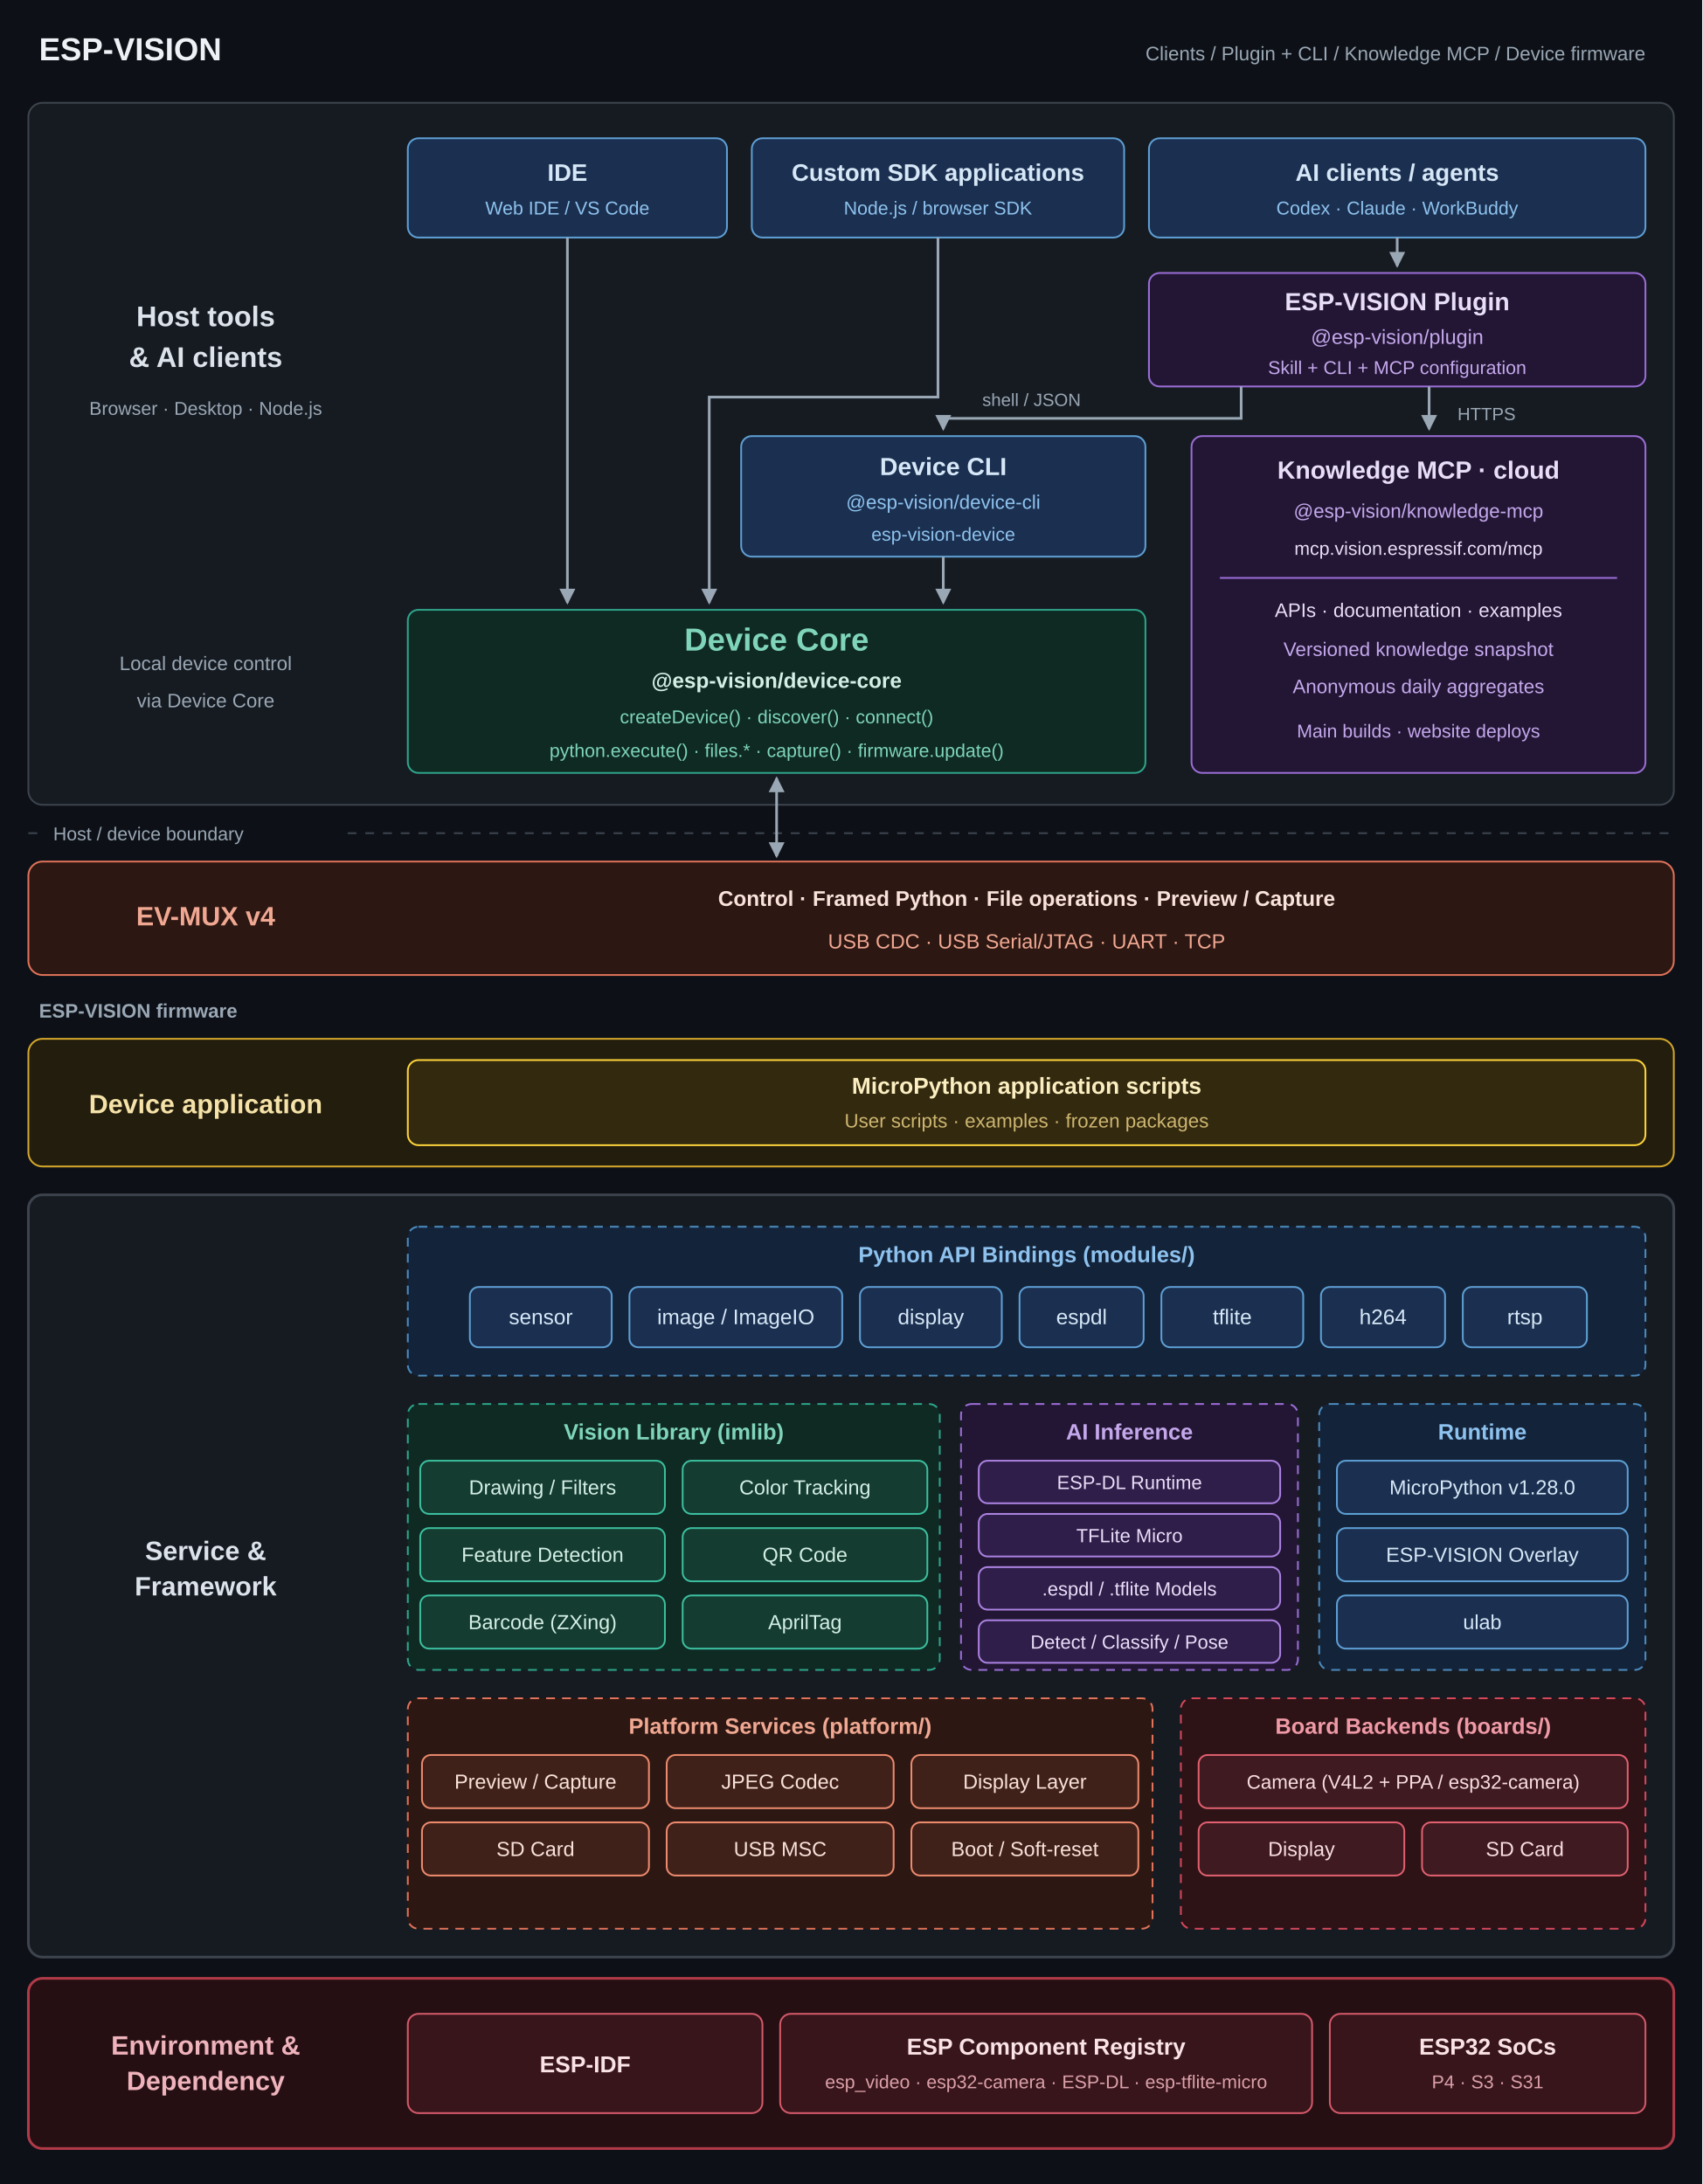
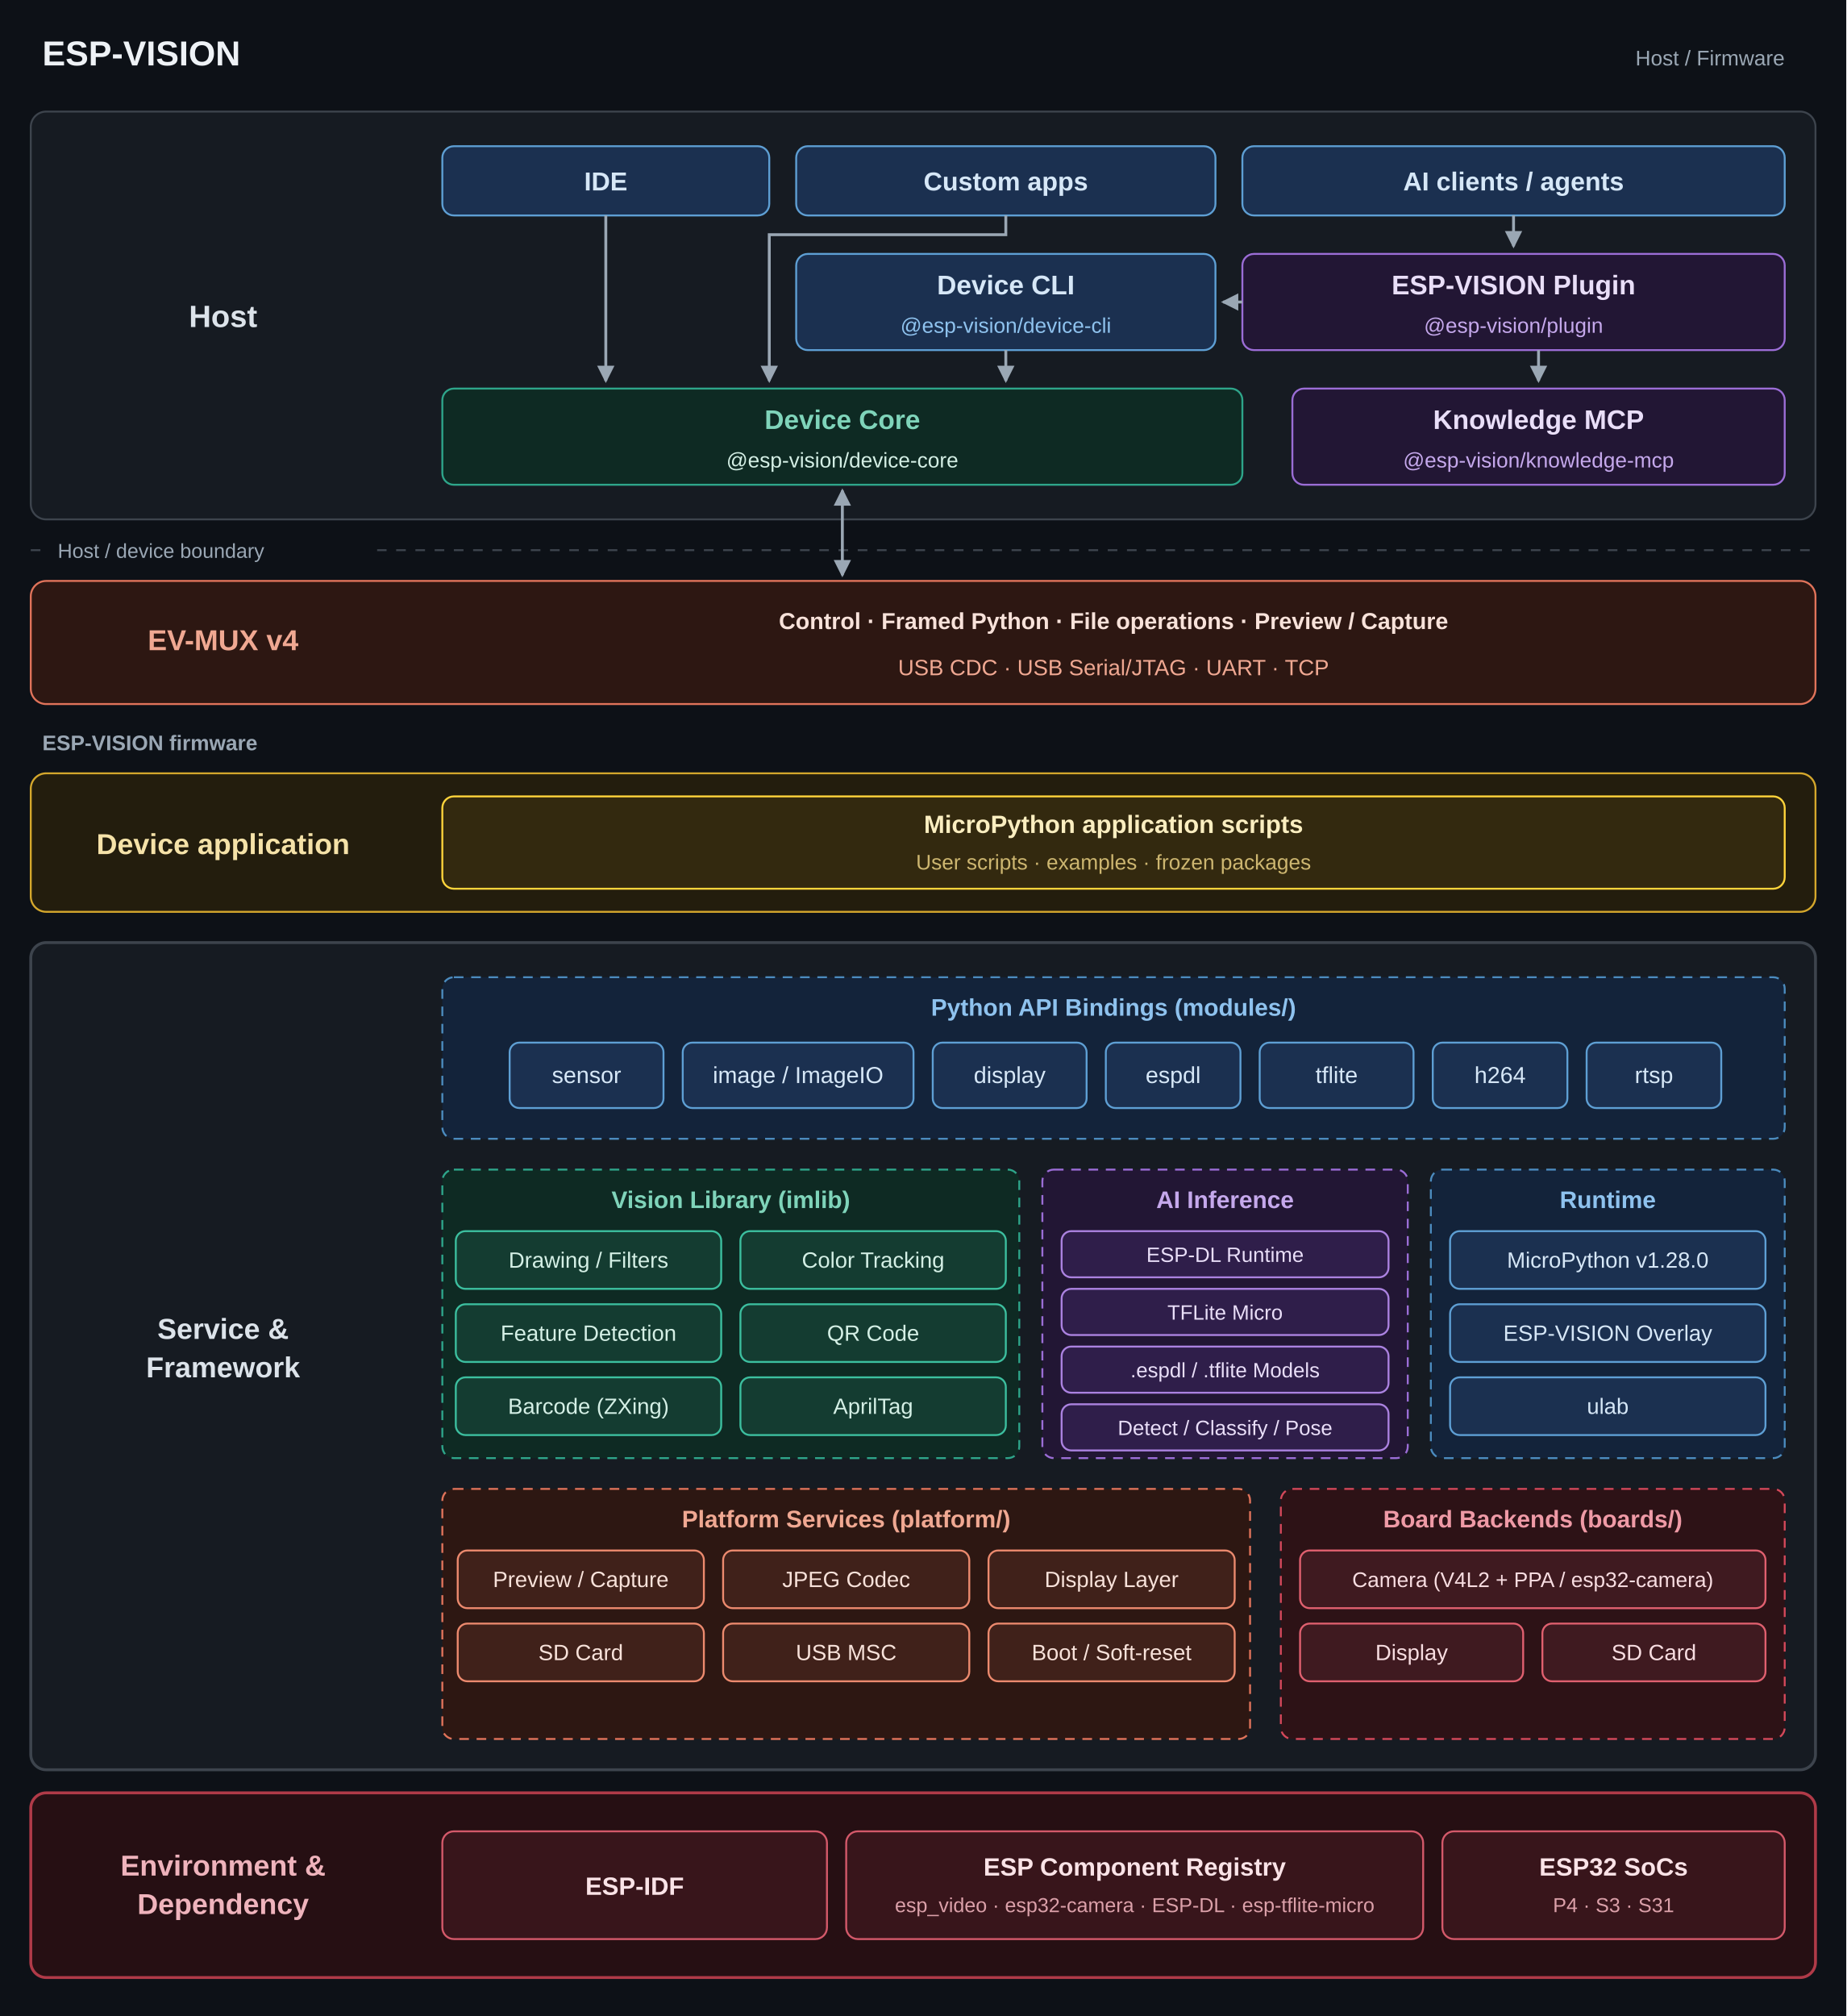
- <svg xmlns="http://www.w3.org/2000/svg" width="960" height="1232" viewBox="0 0 960 1232" font-family="'Segoe UI', 'Helvetica Neue', Arial, sans-serif" role="img" aria-labelledby="architecture-title architecture-description">
+ <svg xmlns="http://www.w3.org/2000/svg" width="960" height="1048" viewBox="0 0 960 1048" font-family="'Segoe UI', 'Helvetica Neue', Arial, sans-serif" role="img" aria-labelledby="architecture-title architecture-description">
  <defs>
    <marker id="arrowhead" viewBox="0 0 8 8" refX="7" refY="4" markerWidth="6" markerHeight="6" orient="auto-start-reverse">
      <path d="M 0 0 L 8 4 L 0 8 Z" fill="#9aa7b4" />
    </marker>
  </defs>
-   <rect x="0" y="0" width="960" height="1232" rx="0" fill="#0d1117" stroke="none" />
+   <rect x="0" y="0" width="960" height="1048" rx="0" fill="#0d1117" stroke="none" />
  <text x="22" y="34" font-size="18" fill="#eef2f6" font-weight="700" text-anchor="start">ESP-VISION</text>
-   <text x="928" y="34" font-size="11" fill="#9aa7b4" font-weight="400" text-anchor="end">Clients  /  Plugin + CLI  /  Knowledge MCP  /  Device firmware</text>
-   <rect x="16" y="58" width="928" height="396" rx="8" fill="#161b22" stroke="#3d444d" />
-   <text x="116" y="184" font-size="16" fill="#dce3ea" font-weight="700" text-anchor="middle">Host tools</text>
-   <text x="116" y="207" font-size="16" fill="#dce3ea" font-weight="700" text-anchor="middle">&amp; AI clients</text>
-   <text x="116" y="234" font-size="10.5" fill="#9aa7b4" font-weight="400" text-anchor="middle">Browser · Desktop · Node.js</text>
-   <text x="116" y="378" font-size="11" fill="#9aa7b4" font-weight="400" text-anchor="middle">Local device control</text>
-   <text x="116" y="399" font-size="11" fill="#9aa7b4" font-weight="400" text-anchor="middle">via Device Core</text>
-   <rect x="230" y="78" width="180" height="56" rx="6" fill="#1b3050" stroke="#5e9fd4" />
-   <text x="320.0" y="102" font-size="13.5" fill="#d6e7f7" font-weight="600" text-anchor="middle">IDE</text>
-   <text x="320.0" y="121" font-size="10.5" fill="#8ec2ee" font-weight="400" text-anchor="middle">Web IDE / VS Code</text>
-   <rect x="424" y="78" width="210" height="56" rx="6" fill="#1b3050" stroke="#5e9fd4" />
-   <text x="529.0" y="102" font-size="13.5" fill="#d6e7f7" font-weight="600" text-anchor="middle">Custom SDK applications</text>
-   <text x="529.0" y="121" font-size="10.5" fill="#8ec2ee" font-weight="400" text-anchor="middle">Node.js / browser SDK</text>
-   <rect x="648" y="78" width="280" height="56" rx="6" fill="#1b3050" stroke="#5e9fd4" />
-   <text x="788.0" y="102" font-size="13.5" fill="#d6e7f7" font-weight="600" text-anchor="middle">AI clients / agents</text>
-   <text x="788.0" y="121" font-size="10.5" fill="#8ec2ee" font-weight="400" text-anchor="middle">Codex · Claude · WorkBuddy</text>
-   <path d="M 320 134 V 340" fill="none" stroke="#9aa7b4" stroke-width="1.5" marker-end="url(#arrowhead)" />
-   <path d="M 529 134 V 224 H 400 V 340" fill="none" stroke="#9aa7b4" stroke-width="1.5" marker-end="url(#arrowhead)" />
-   <path d="M 788 134 V 150" fill="none" stroke="#9aa7b4" stroke-width="1.5" marker-end="url(#arrowhead)" />
-   <rect x="648" y="154" width="280" height="64" rx="6" fill="#221634" stroke="#9b6dd6" />
-   <text x="788" y="175" font-size="14" fill="#e9def8" font-weight="600" text-anchor="middle">ESP-VISION Plugin</text>
-   <text x="788" y="194" font-size="11.5" fill="#c5a8ec" font-weight="400" text-anchor="middle">@esp-vision/plugin</text>
-   <text x="788" y="211" font-size="10.5" fill="#c5a8ec" font-weight="400" text-anchor="middle">Skill + CLI + MCP configuration</text>
-   <path d="M 700 218 V 236 H 532 V 242" fill="none" stroke="#9aa7b4" stroke-width="1.5" marker-end="url(#arrowhead)" />
-   <text x="554" y="229" font-size="10" fill="#9aa7b4" font-weight="400" text-anchor="start">shell / JSON</text>
-   <path d="M 806 218 V 242" fill="none" stroke="#9aa7b4" stroke-width="1.5" marker-end="url(#arrowhead)" />
-   <text x="822" y="237" font-size="10" fill="#9aa7b4" font-weight="400" text-anchor="start">HTTPS</text>
-   <rect x="418" y="246" width="228" height="68" rx="6" fill="#1b3050" stroke="#5e9fd4" />
-   <text x="532" y="268" font-size="14" fill="#d6e7f7" font-weight="600" text-anchor="middle">Device CLI</text>
-   <text x="532" y="287" font-size="11" fill="#8ec2ee" font-weight="400" text-anchor="middle">@esp-vision/device-cli</text>
-   <text x="532" y="305" font-size="10.5" fill="#8ec2ee" font-weight="400" text-anchor="middle">esp-vision-device</text>
-   <path d="M 532 314 V 340" fill="none" stroke="#9aa7b4" stroke-width="1.5" marker-end="url(#arrowhead)" />
-   <rect x="230" y="344" width="416" height="92" rx="6" fill="#0e2a23" stroke="#2ea58a" />
-   <text x="438" y="367" font-size="18" fill="#7fd4ba" font-weight="700" text-anchor="middle">Device Core</text>
-   <text x="438" y="388" font-size="12" fill="#d4efe5" font-weight="600" text-anchor="middle">@esp-vision/device-core</text>
-   <text x="438" y="408" font-size="10.5" fill="#7fd4ba" font-weight="400" text-anchor="middle">createDevice() · discover() · connect()</text>
-   <text x="438" y="427" font-size="10.5" fill="#7fd4ba" font-weight="400" text-anchor="middle">python.execute() · files.* · capture() · firmware.update()</text>
-   <rect x="672" y="246" width="256" height="190" rx="6" fill="#221634" stroke="#9b6dd6" />
-   <text x="800" y="270" font-size="14" fill="#e9def8" font-weight="600" text-anchor="middle">Knowledge MCP · cloud</text>
-   <text x="800" y="292" font-size="11" fill="#c5a8ec" font-weight="400" text-anchor="middle">@esp-vision/knowledge-mcp</text>
-   <text x="800" y="313" font-size="10.5" fill="#e9def8" font-weight="400" text-anchor="middle">mcp.vision.espressif.com/mcp</text>
-   <path d="M 688 326 H 912" stroke="#9b6dd6" fill="none" />
-   <text x="800" y="348" font-size="11" fill="#e9def8" font-weight="400" text-anchor="middle">APIs · documentation · examples</text>
-   <text x="800" y="370" font-size="11" fill="#c5a8ec" font-weight="400" text-anchor="middle">Versioned knowledge snapshot</text>
-   <text x="800" y="391" font-size="11" fill="#c5a8ec" font-weight="400" text-anchor="middle">Anonymous daily aggregates</text>
-   <text x="800" y="416" font-size="10.5" fill="#c5a8ec" font-weight="400" text-anchor="middle">Main builds · website deploys</text>
-   <path d="M 16 470 H 944" fill="none" stroke="#3d444d" stroke-dasharray="5 5" />
-   <rect x="24" y="460" width="172" height="20" rx="0" fill="#0d1117" stroke="none" />
-   <text x="30" y="474" font-size="10.5" fill="#9aa7b4" font-weight="400" text-anchor="start">Host / device boundary</text>
-   <path d="M 438 439 V 483" fill="none" stroke="#9aa7b4" stroke-width="1.5" marker-end="url(#arrowhead)" marker-start="url(#arrowhead)" />
-   <rect x="16" y="486" width="928" height="64" rx="8" fill="#2d1712" stroke="#e0735a" />
-   <text x="116" y="522" font-size="15" fill="#f0a892" font-weight="700" text-anchor="middle">EV-MUX v4</text>
-   <text x="579" y="511" font-size="12" fill="#f8e2da" font-weight="600" text-anchor="middle">Control · Framed Python · File operations · Preview / Capture</text>
-   <text x="579" y="535" font-size="11.5" fill="#f0a892" font-weight="400" text-anchor="middle">USB CDC  ·  USB Serial/JTAG  ·  UART  ·  TCP</text>
-   <text x="22" y="574" font-size="11" fill="#9aa7b4" font-weight="600" text-anchor="start">ESP-VISION firmware</text>
-   <rect x="16" y="586" width="928" height="72" rx="8" fill="#231d0d" stroke="#d4a72c" />
-   <text x="116" y="628" font-size="15" fill="#f5e2a8" font-weight="700" text-anchor="middle">Device application</text>
-   <rect x="230" y="598" width="698" height="48" rx="6" fill="#33290f" stroke="#ffd43b" />
-   <text x="579" y="617" font-size="13" fill="#fbeec0" font-weight="600" text-anchor="middle">MicroPython application scripts</text>
-   <text x="579" y="636" font-size="11" fill="#cdb670" font-weight="400" text-anchor="middle">User scripts · examples · frozen packages</text>
-   <g transform="translate(0 502)">
+   <text x="928" y="34" font-size="11" fill="#9aa7b4" font-weight="400" text-anchor="end">Host / Firmware</text>
+   <rect x="16" y="58" width="928" height="212" rx="8" fill="#161b22" stroke="#3d444d" />
+   <text x="116" y="170" font-size="16" fill="#dce3ea" font-weight="700" text-anchor="middle">Host</text>
+   <rect x="230" y="76" width="170" height="36" rx="6" fill="#1b3050" stroke="#5e9fd4" />
+   <text x="315.0" y="99" font-size="13.5" fill="#d6e7f7" font-weight="600" text-anchor="middle">IDE</text>
+   <rect x="414" y="76" width="218" height="36" rx="6" fill="#1b3050" stroke="#5e9fd4" />
+   <text x="523.0" y="99" font-size="13.5" fill="#d6e7f7" font-weight="600" text-anchor="middle">Custom apps</text>
+   <rect x="646" y="76" width="282" height="36" rx="6" fill="#1b3050" stroke="#5e9fd4" />
+   <text x="787.0" y="99" font-size="13.5" fill="#d6e7f7" font-weight="600" text-anchor="middle">AI clients / agents</text>
+   <path d="M 315 112 V 198" fill="none" stroke="#9aa7b4" stroke-width="1.5" marker-end="url(#arrowhead)" />
+   <path d="M 523 112 V 122 H 400 V 198" fill="none" stroke="#9aa7b4" stroke-width="1.5" marker-end="url(#arrowhead)" />
+   <path d="M 787 112 V 128" fill="none" stroke="#9aa7b4" stroke-width="1.5" marker-end="url(#arrowhead)" />
+   <rect x="646" y="132" width="282" height="50" rx="6" fill="#221634" stroke="#9b6dd6" />
+   <text x="787.0" y="153" font-size="14" fill="#e9def8" font-weight="600" text-anchor="middle">ESP-VISION Plugin</text>
+   <text x="787.0" y="173" font-size="11" fill="#c5a8ec" font-weight="400" text-anchor="middle">@esp-vision/plugin</text>
+   <rect x="414" y="132" width="218" height="50" rx="6" fill="#1b3050" stroke="#5e9fd4" />
+   <text x="523.0" y="153" font-size="14" fill="#d6e7f7" font-weight="600" text-anchor="middle">Device CLI</text>
+   <text x="523.0" y="173" font-size="11" fill="#8ec2ee" font-weight="400" text-anchor="middle">@esp-vision/device-cli</text>
+   <rect x="230" y="202" width="416" height="50" rx="6" fill="#0e2a23" stroke="#2ea58a" />
+   <text x="438.0" y="223" font-size="14" fill="#7fd4ba" font-weight="600" text-anchor="middle">Device Core</text>
+   <text x="438.0" y="243" font-size="11" fill="#d4efe5" font-weight="400" text-anchor="middle">@esp-vision/device-core</text>
+   <rect x="672" y="202" width="256" height="50" rx="6" fill="#221634" stroke="#9b6dd6" />
+   <text x="800.0" y="223" font-size="14" fill="#e9def8" font-weight="600" text-anchor="middle">Knowledge MCP</text>
+   <text x="800.0" y="243" font-size="11" fill="#c5a8ec" font-weight="400" text-anchor="middle">@esp-vision/knowledge-mcp</text>
+   <path d="M 646 157 H 636" fill="none" stroke="#9aa7b4" stroke-width="1.5" marker-end="url(#arrowhead)" />
+   <path d="M 523 182 V 198" fill="none" stroke="#9aa7b4" stroke-width="1.5" marker-end="url(#arrowhead)" />
+   <path d="M 800 182 V 198" fill="none" stroke="#9aa7b4" stroke-width="1.5" marker-end="url(#arrowhead)" />
+   <path d="M 16 286 H 944" fill="none" stroke="#3d444d" stroke-dasharray="5 5" />
+   <rect x="24" y="276" width="172" height="20" rx="0" fill="#0d1117" stroke="none" />
+   <text x="30" y="290" font-size="10.5" fill="#9aa7b4" font-weight="400" text-anchor="start">Host / device boundary</text>
+   <path d="M 438 255 V 299" fill="none" stroke="#9aa7b4" stroke-width="1.5" marker-end="url(#arrowhead)" marker-start="url(#arrowhead)" />
+   <rect x="16" y="302" width="928" height="64" rx="8" fill="#2d1712" stroke="#e0735a" />
+   <text x="116" y="338" font-size="15" fill="#f0a892" font-weight="700" text-anchor="middle">EV-MUX v4</text>
+   <text x="579" y="327" font-size="12" fill="#f8e2da" font-weight="600" text-anchor="middle">Control · Framed Python · File operations · Preview / Capture</text>
+   <text x="579" y="351" font-size="11.5" fill="#f0a892" font-weight="400" text-anchor="middle">USB CDC  ·  USB Serial/JTAG  ·  UART  ·  TCP</text>
+   <text x="22" y="390" font-size="11" fill="#9aa7b4" font-weight="600" text-anchor="start">ESP-VISION firmware</text>
+   <rect x="16" y="402" width="928" height="72" rx="8" fill="#231d0d" stroke="#d4a72c" />
+   <text x="116" y="444" font-size="15" fill="#f5e2a8" font-weight="700" text-anchor="middle">Device application</text>
+   <rect x="230" y="414" width="698" height="48" rx="6" fill="#33290f" stroke="#ffd43b" />
+   <text x="579" y="433" font-size="13" fill="#fbeec0" font-weight="600" text-anchor="middle">MicroPython application scripts</text>
+   <text x="579" y="452" font-size="11" fill="#cdb670" font-weight="400" text-anchor="middle">User scripts · examples · frozen packages</text>
+   <g transform="translate(0 318)">
    <rect x="16" y="172" width="928" height="430" rx="8" fill="#161b22" stroke="#3d444d" stroke-width="1.5" />
    <text x="116" y="378" font-size="15" font-weight="700" fill="#dce3ea" text-anchor="middle">Service &amp;</text>
    <text x="116" y="398" font-size="15" font-weight="700" fill="#dce3ea" text-anchor="middle">Framework</text>
    <g>
      <rect x="230" y="190" width="698" height="84" rx="6" fill="#13233a" stroke="#4b8bbe" stroke-dasharray="5 4" />
      <text x="579" y="210" font-size="12.5" font-weight="600" fill="#8ec2ee" text-anchor="middle">Python API Bindings (modules/)</text>
      <g font-size="12" fill="#d6e7f7" text-anchor="middle">
        <rect x="265" y="224" width="80" height="34" rx="5" fill="#1b3050" stroke="#5e9fd4" />
        <text x="305" y="245">sensor</text>
        <rect x="355" y="224" width="120" height="34" rx="5" fill="#1b3050" stroke="#5e9fd4" />
        <text x="415" y="245">image / ImageIO</text>
        <rect x="485" y="224" width="80" height="34" rx="5" fill="#1b3050" stroke="#5e9fd4" />
        <text x="525" y="245">display</text>
        <rect x="575" y="224" width="70" height="34" rx="5" fill="#1b3050" stroke="#5e9fd4" />
        <text x="610" y="245">espdl</text>
        <rect x="655" y="224" width="80" height="34" rx="5" fill="#1b3050" stroke="#5e9fd4" />
        <text x="695" y="245">tflite</text>
        <rect x="745" y="224" width="70" height="34" rx="5" fill="#1b3050" stroke="#5e9fd4" />
        <text x="780" y="245">h264</text>
        <rect x="825" y="224" width="70" height="34" rx="5" fill="#1b3050" stroke="#5e9fd4" />
        <text x="860" y="245">rtsp</text>
      </g>
    </g>
    <g>
      <rect x="230" y="290" width="300" height="150" rx="6" fill="#0e2a23" stroke="#2ea58a" stroke-dasharray="5 4" />
      <text x="380" y="310" font-size="12.5" font-weight="600" fill="#7fd4ba" text-anchor="middle">Vision Library (imlib)</text>
      <g font-size="11.5" fill="#d4efe5" text-anchor="middle">
        <rect x="237" y="322" width="138" height="30" rx="5" fill="#143c31" stroke="#3cbf9f" />
        <text x="306" y="341">Drawing / Filters</text>
        <rect x="385" y="322" width="138" height="30" rx="5" fill="#143c31" stroke="#3cbf9f" />
        <text x="454" y="341">Color Tracking</text>
        <rect x="237" y="360" width="138" height="30" rx="5" fill="#143c31" stroke="#3cbf9f" />
        <text x="306" y="379">Feature Detection</text>
        <rect x="385" y="360" width="138" height="30" rx="5" fill="#143c31" stroke="#3cbf9f" />
        <text x="454" y="379">QR Code</text>
        <rect x="237" y="398" width="138" height="30" rx="5" fill="#143c31" stroke="#3cbf9f" />
        <text x="306" y="417">Barcode (ZXing)</text>
        <rect x="385" y="398" width="138" height="30" rx="5" fill="#143c31" stroke="#3cbf9f" />
        <text x="454" y="417">AprilTag</text>
      </g>
    </g>
    <g>
      <rect x="542" y="290" width="190" height="150" rx="6" fill="#221634" stroke="#9b6dd6" stroke-dasharray="5 4" />
      <text x="637" y="310" font-size="12.5" font-weight="600" fill="#c5a8ec" text-anchor="middle">AI Inference</text>
      <g font-size="10.8" fill="#e9def8" text-anchor="middle">
        <rect x="552" y="322" width="170" height="24" rx="5" fill="#2f1e4a" stroke="#ab82e0" />
        <text x="637" y="338">ESP-DL Runtime</text>
        <rect x="552" y="352" width="170" height="24" rx="5" fill="#2f1e4a" stroke="#ab82e0" />
        <text x="637" y="368">TFLite Micro</text>
        <rect x="552" y="382" width="170" height="24" rx="5" fill="#2f1e4a" stroke="#ab82e0" />
        <text x="637" y="398">.espdl / .tflite Models</text>
        <rect x="552" y="412" width="170" height="24" rx="5" fill="#2f1e4a" stroke="#ab82e0" />
        <text x="637" y="428">Detect / Classify / Pose</text>
      </g>
    </g>
    <g>
      <rect x="744" y="290" width="184" height="150" rx="6" fill="#13233a" stroke="#4b8bbe" stroke-dasharray="5 4" />
      <text x="836" y="310" font-size="12.5" font-weight="600" fill="#8ec2ee" text-anchor="middle">Runtime</text>
      <g font-size="11.5" fill="#d6e7f7" text-anchor="middle">
        <rect x="754" y="322" width="164" height="30" rx="5" fill="#1b3050" stroke="#5e9fd4" />
        <text x="836" y="341">MicroPython v1.28.0</text>
        <rect x="754" y="360" width="164" height="30" rx="5" fill="#1b3050" stroke="#5e9fd4" />
        <text x="836" y="379">ESP-VISION Overlay</text>
        <rect x="754" y="398" width="164" height="30" rx="5" fill="#1b3050" stroke="#5e9fd4" />
        <text x="836" y="417">ulab</text>
      </g>
    </g>
    <g>
      <rect x="230" y="456" width="420" height="130" rx="6" fill="#2d1712" stroke="#e0735a" stroke-dasharray="5 4" />
      <text x="440" y="476" font-size="12.5" font-weight="600" fill="#f0a892" text-anchor="middle">Platform Services (platform/)</text>
      <g font-size="11.5" fill="#f8e2da" text-anchor="middle">
        <rect x="238" y="488" width="128" height="30" rx="5" fill="#40211a" stroke="#ec8a6e" />
        <text x="302" y="507">Preview / Capture</text>
        <rect x="376" y="488" width="128" height="30" rx="5" fill="#40211a" stroke="#ec8a6e" />
        <text x="440" y="507">JPEG Codec</text>
        <rect x="514" y="488" width="128" height="30" rx="5" fill="#40211a" stroke="#ec8a6e" />
        <text x="578" y="507">Display Layer</text>
        <rect x="238" y="526" width="128" height="30" rx="5" fill="#40211a" stroke="#ec8a6e" />
        <text x="302" y="545">SD Card</text>
        <rect x="376" y="526" width="128" height="30" rx="5" fill="#40211a" stroke="#ec8a6e" />
        <text x="440" y="545">USB MSC</text>
        <rect x="514" y="526" width="128" height="30" rx="5" fill="#40211a" stroke="#ec8a6e" />
        <text x="578" y="545">Boot / Soft-reset</text>
      </g>
    </g>
    <g>
      <rect x="666" y="456" width="262" height="130" rx="6" fill="#2d1216" stroke="#d4485a" stroke-dasharray="5 4" />
      <text x="797" y="476" font-size="12.5" font-weight="600" fill="#ef9aa6" text-anchor="middle">Board Backends (boards/)</text>
      <g font-size="11.5" fill="#f8dde1" text-anchor="middle">
        <rect x="676" y="488" width="242" height="30" rx="5" fill="#3f1a20" stroke="#e0606f" />
        <text x="797" y="507" font-size="11">Camera (V4L2 + PPA / esp32-camera)</text>
        <rect x="676" y="526" width="116" height="30" rx="5" fill="#3f1a20" stroke="#e0606f" />
        <text x="734" y="545">Display</text>
        <rect x="802" y="526" width="116" height="30" rx="5" fill="#3f1a20" stroke="#e0606f" />
        <text x="860" y="545">SD Card</text>
      </g>
    </g>
  </g>
-   <g transform="translate(0 502)">
+   <g transform="translate(0 318)">
    <rect x="16" y="614" width="928" height="96" rx="8" fill="#260f13" stroke="#b03a48" stroke-width="1.5" />
    <text x="116" y="657" font-size="15" font-weight="700" fill="#efb3bc" text-anchor="middle">Environment &amp;</text>
    <text x="116" y="677" font-size="15" font-weight="700" fill="#efb3bc" text-anchor="middle">Dependency</text>
    <rect x="230" y="634" width="200" height="56" rx="6" fill="#38151b" stroke="#d4596a" />
    <text x="330" y="667" font-size="13" font-weight="600" fill="#fae3e7" text-anchor="middle">ESP-IDF</text>
    <rect x="440" y="634" width="300" height="56" rx="6" fill="#38151b" stroke="#d4596a" />
    <text x="590" y="657" font-size="13" font-weight="600" fill="#fae3e7" text-anchor="middle">ESP Component Registry</text>
    <text x="590" y="676" font-size="10.5" fill="#dba0a9" text-anchor="middle">esp_video · esp32-camera · ESP-DL · esp-tflite-micro</text>
    <rect x="750" y="634" width="178" height="56" rx="6" fill="#38151b" stroke="#d4596a" />
    <text x="839" y="657" font-size="13" font-weight="600" fill="#fae3e7" text-anchor="middle">ESP32 SoCs</text>
    <text x="839" y="676" font-size="10.5" fill="#dba0a9" text-anchor="middle">P4 · S3 · S31</text>
  </g>
</svg>
